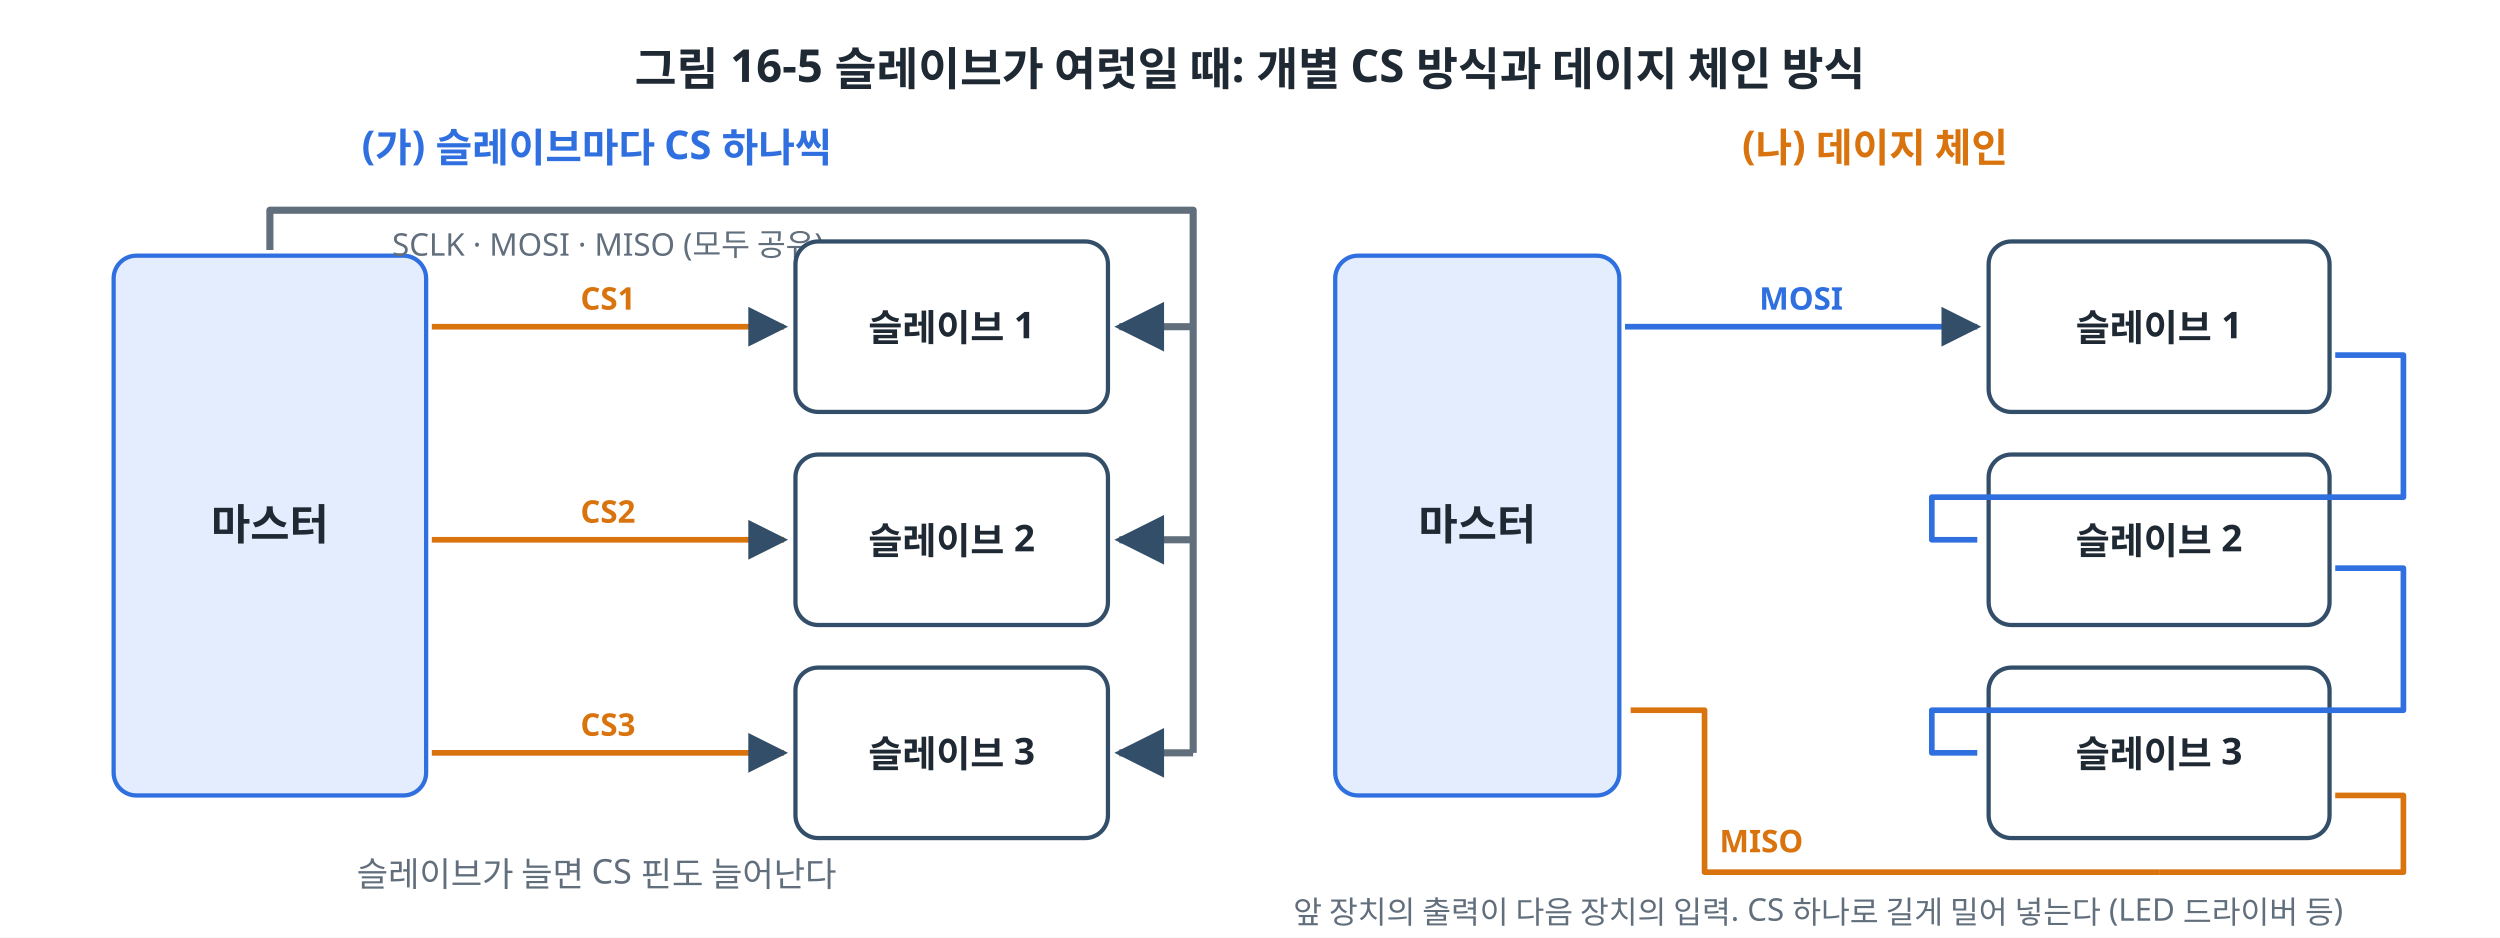
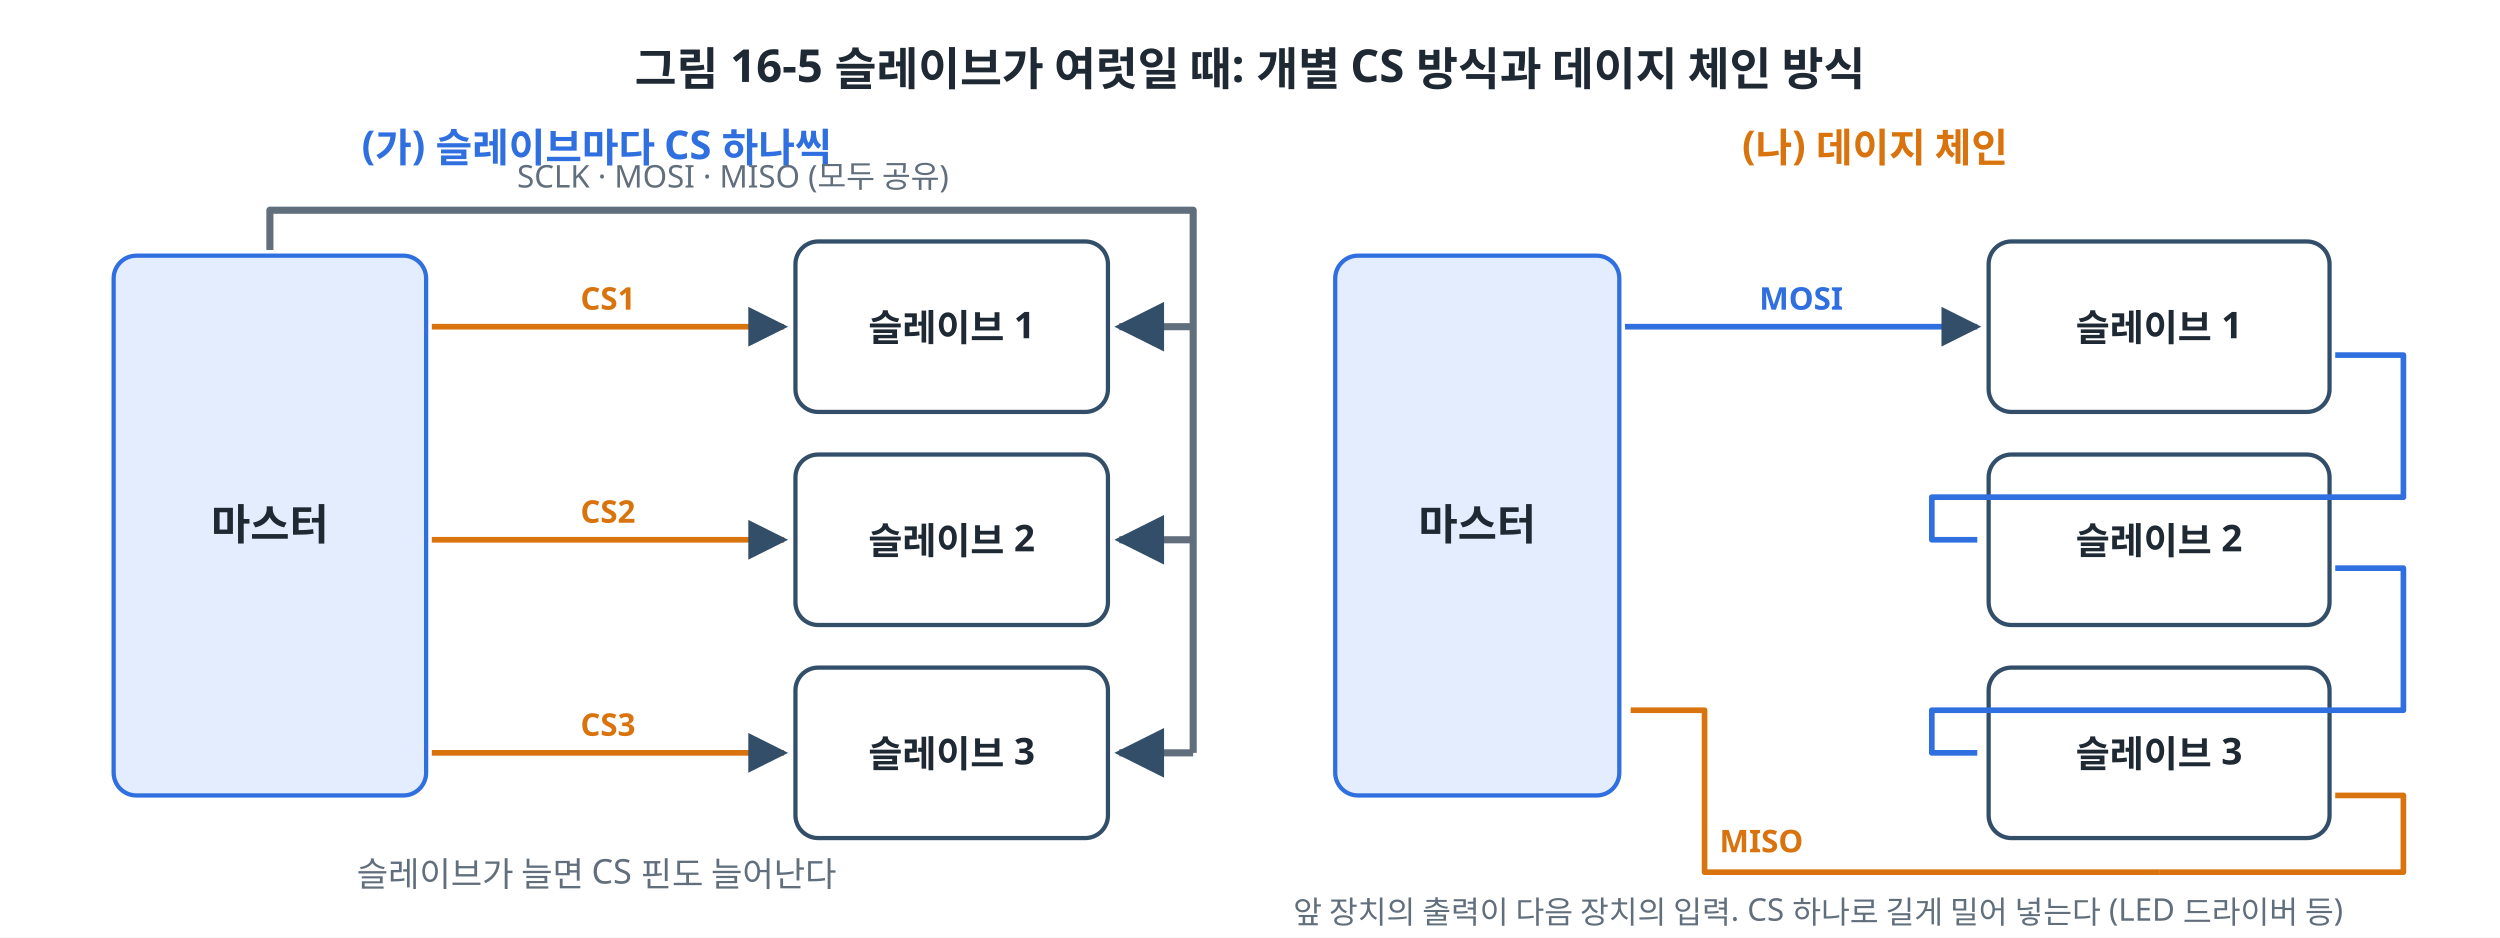
<svg xmlns="http://www.w3.org/2000/svg" width="880" height="330" viewBox="0 0 880 330" font-family="'Noto Sans KR','Apple SD Gothic Neo','Malgun Gothic',sans-serif">
  <defs>
    <marker id="arrow" viewBox="0 0 10 10" refX="9" refY="5" markerWidth="7" markerHeight="7" orient="auto-start-reverse">
      <path d="M0,0 L10,5 L0,10 z" fill="#334e68" />
    </marker>
  </defs>
  <rect width="100%" height="100%" fill="#ffffff" />
  <text x="440.0" y="30.0" font-size="16" text-anchor="middle" fill="#1f2933" font-weight="bold">그림 16-5  슬레이브가 여럿일 때: 개별 CS 방식과 데이지 체인 방식</text>
  <text x="210.0" y="56.0" font-size="14" text-anchor="middle" fill="#2f6fdf" font-weight="bold">(가) 슬레이브마다 CS 하나씩</text>
  <rect x="40.0" y="90.0" width="110.0" height="190.0" rx="8" fill="#e3edfd" stroke="#2f6fdf" stroke-width="1.5" />
  <text x="95.0" y="190.0" font-size="15" text-anchor="middle" fill="#1f2933" font-weight="bold">마스터</text>
  <path d="M95,88 L95,74 L420,74 L420,265" stroke="#616e7c" stroke-width="2.5" fill="none" stroke-linejoin="round" />
-   <text x="214.0" y="90.0" font-size="11" text-anchor="middle" fill="#616e7c" font-weight="normal">SCLK · MOSI · MISO (모두 공유)</text>
+   <text x="258.0" y="66.0" font-size="11" text-anchor="middle" fill="#616e7c" font-weight="normal">SCLK · MOSI · MISO (모두 공유)</text>
  <rect x="280.0" y="85.0" width="110.0" height="60.0" rx="8" fill="#ffffff" stroke="#334e68" stroke-width="1.5" />
  <text x="335.0" y="120.0" font-size="13" text-anchor="middle" fill="#1f2933" font-weight="bold">슬레이브 1</text>
  <line x1="152.0" y1="115.0" x2="276.0" y2="115.0" stroke="#d9730d" stroke-width="2" marker-end="url(#arrow)" />
  <text x="214.0" y="109.0" font-size="11" text-anchor="middle" fill="#d9730d" font-weight="bold">CS1</text>
  <line x1="420.0" y1="115.0" x2="394.0" y2="115.0" stroke="#616e7c" stroke-width="2.5" marker-end="url(#arrow)" />
  <rect x="280.0" y="160.0" width="110.0" height="60.0" rx="8" fill="#ffffff" stroke="#334e68" stroke-width="1.5" />
  <text x="335.0" y="195.0" font-size="13" text-anchor="middle" fill="#1f2933" font-weight="bold">슬레이브 2</text>
  <line x1="152.0" y1="190.0" x2="276.0" y2="190.0" stroke="#d9730d" stroke-width="2" marker-end="url(#arrow)" />
  <text x="214.0" y="184.0" font-size="11" text-anchor="middle" fill="#d9730d" font-weight="bold">CS2</text>
  <line x1="420.0" y1="190.0" x2="394.0" y2="190.0" stroke="#616e7c" stroke-width="2.5" marker-end="url(#arrow)" />
  <rect x="280.0" y="235.0" width="110.0" height="60.0" rx="8" fill="#ffffff" stroke="#334e68" stroke-width="1.5" />
  <text x="335.0" y="270.0" font-size="13" text-anchor="middle" fill="#1f2933" font-weight="bold">슬레이브 3</text>
  <line x1="152.0" y1="265.0" x2="276.0" y2="265.0" stroke="#d9730d" stroke-width="2" marker-end="url(#arrow)" />
  <text x="214.0" y="259.0" font-size="11" text-anchor="middle" fill="#d9730d" font-weight="bold">CS3</text>
  <line x1="420.0" y1="265.0" x2="394.0" y2="265.0" stroke="#616e7c" stroke-width="2.5" marker-end="url(#arrow)" />
  <text x="210.0" y="312.0" font-size="12" text-anchor="middle" fill="#616e7c" font-weight="normal">슬레이브가 늘면 CS 핀도 늘어난다</text>
  <text x="660.0" y="56.0" font-size="14" text-anchor="middle" fill="#d9730d" font-weight="bold">(나) 데이지 체인</text>
  <rect x="470.0" y="90.0" width="100.0" height="190.0" rx="8" fill="#e3edfd" stroke="#2f6fdf" stroke-width="1.5" />
  <text x="520.0" y="190.0" font-size="15" text-anchor="middle" fill="#1f2933" font-weight="bold">마스터</text>
  <rect x="700.0" y="85.0" width="120.0" height="60.0" rx="8" fill="#ffffff" stroke="#334e68" stroke-width="1.5" />
  <text x="760.0" y="120.0" font-size="13" text-anchor="middle" fill="#1f2933" font-weight="bold">슬레이브 1</text>
  <rect x="700.0" y="160.0" width="120.0" height="60.0" rx="8" fill="#ffffff" stroke="#334e68" stroke-width="1.5" />
  <text x="760.0" y="195.0" font-size="13" text-anchor="middle" fill="#1f2933" font-weight="bold">슬레이브 2</text>
  <rect x="700.0" y="235.0" width="120.0" height="60.0" rx="8" fill="#ffffff" stroke="#334e68" stroke-width="1.5" />
  <text x="760.0" y="270.0" font-size="13" text-anchor="middle" fill="#1f2933" font-weight="bold">슬레이브 3</text>
  <line x1="572.0" y1="115.0" x2="696.0" y2="115.0" stroke="#2f6fdf" stroke-width="2" marker-end="url(#arrow)" />
  <text x="634.0" y="109.0" font-size="11" text-anchor="middle" fill="#2f6fdf" font-weight="bold">MOSI</text>
  <path d="M822,125 L846,125 L846,175 L680,175 L680,190 L696,190" stroke="#2f6fdf" stroke-width="2" fill="none" stroke-linejoin="round" />
  <path d="M822,200 L846,200 L846,250 L680,250 L680,265 L696,265" stroke="#2f6fdf" stroke-width="2" fill="none" stroke-linejoin="round" />
  <path d="M760,307 L600,307 L600,250 L574,250" stroke="#d9730d" stroke-width="2" fill="none" stroke-linejoin="round" />
  <path d="M822,280 L846,280 L846,307 L760,307" stroke="#d9730d" stroke-width="2" fill="none" stroke-linejoin="round" />
  <text x="620.0" y="300.0" font-size="11" text-anchor="middle" fill="#d9730d" font-weight="bold">MISO</text>
  <text x="640.0" y="325.0" font-size="11" text-anchor="middle" fill="#616e7c" font-weight="normal">앞 장치의 출력이 다음 장치의 입력. CS 하나로 길게 밀어 넣는다 (LED 드라이버 등)</text>
</svg>
